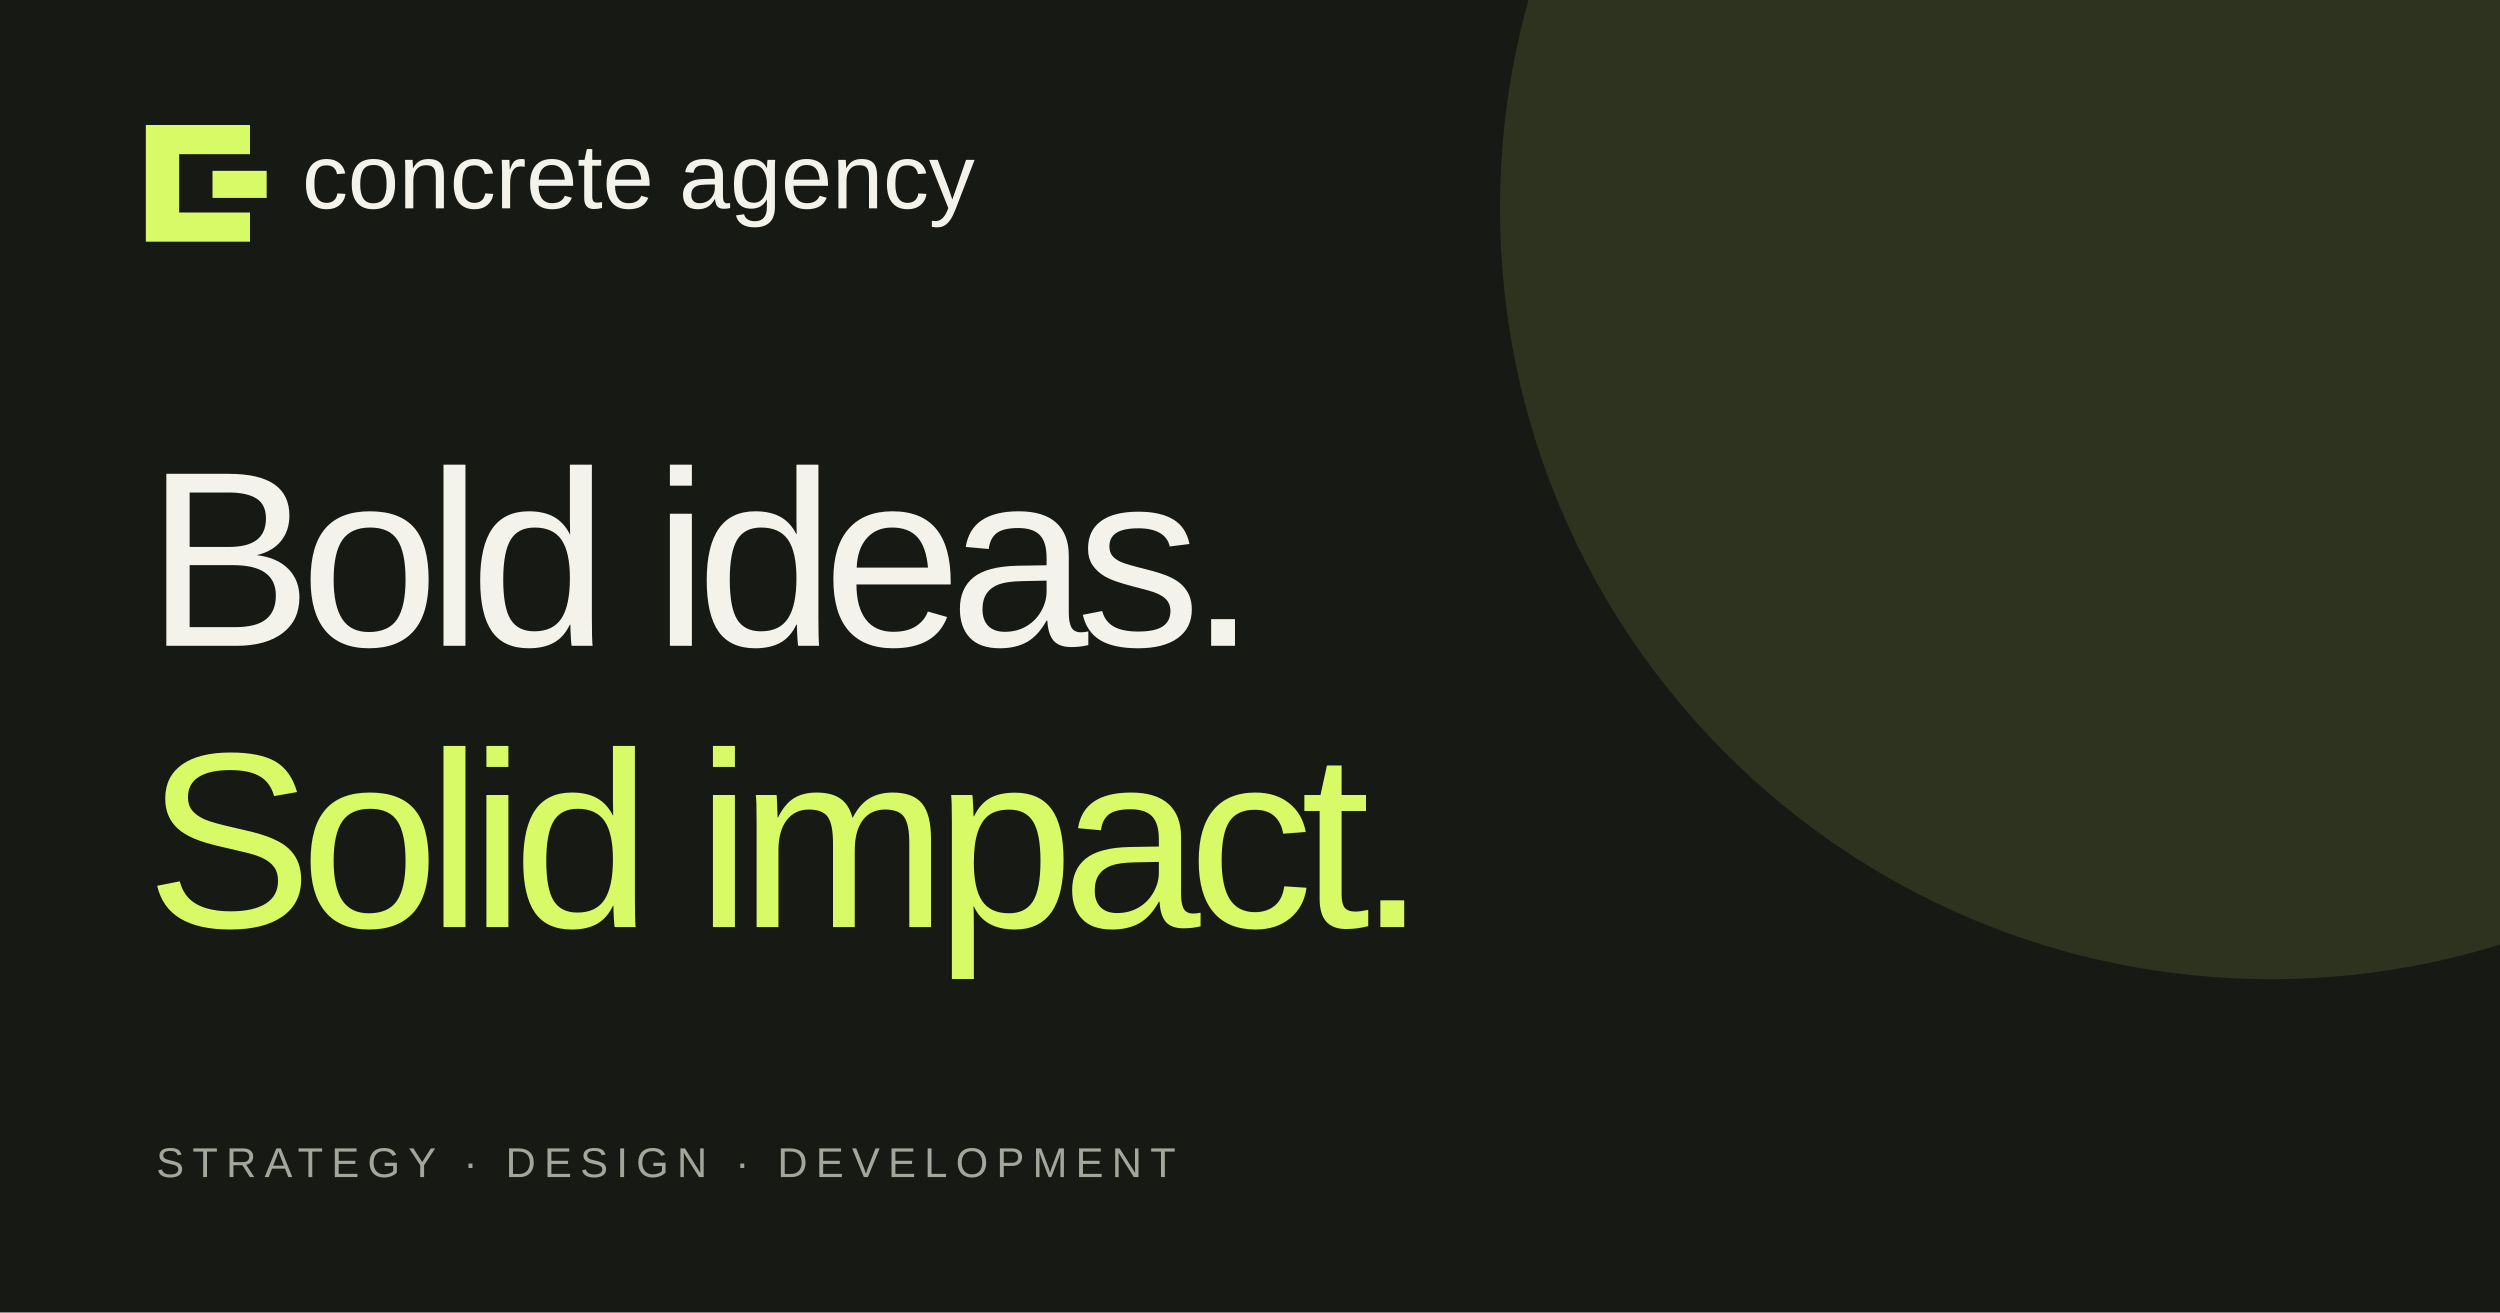
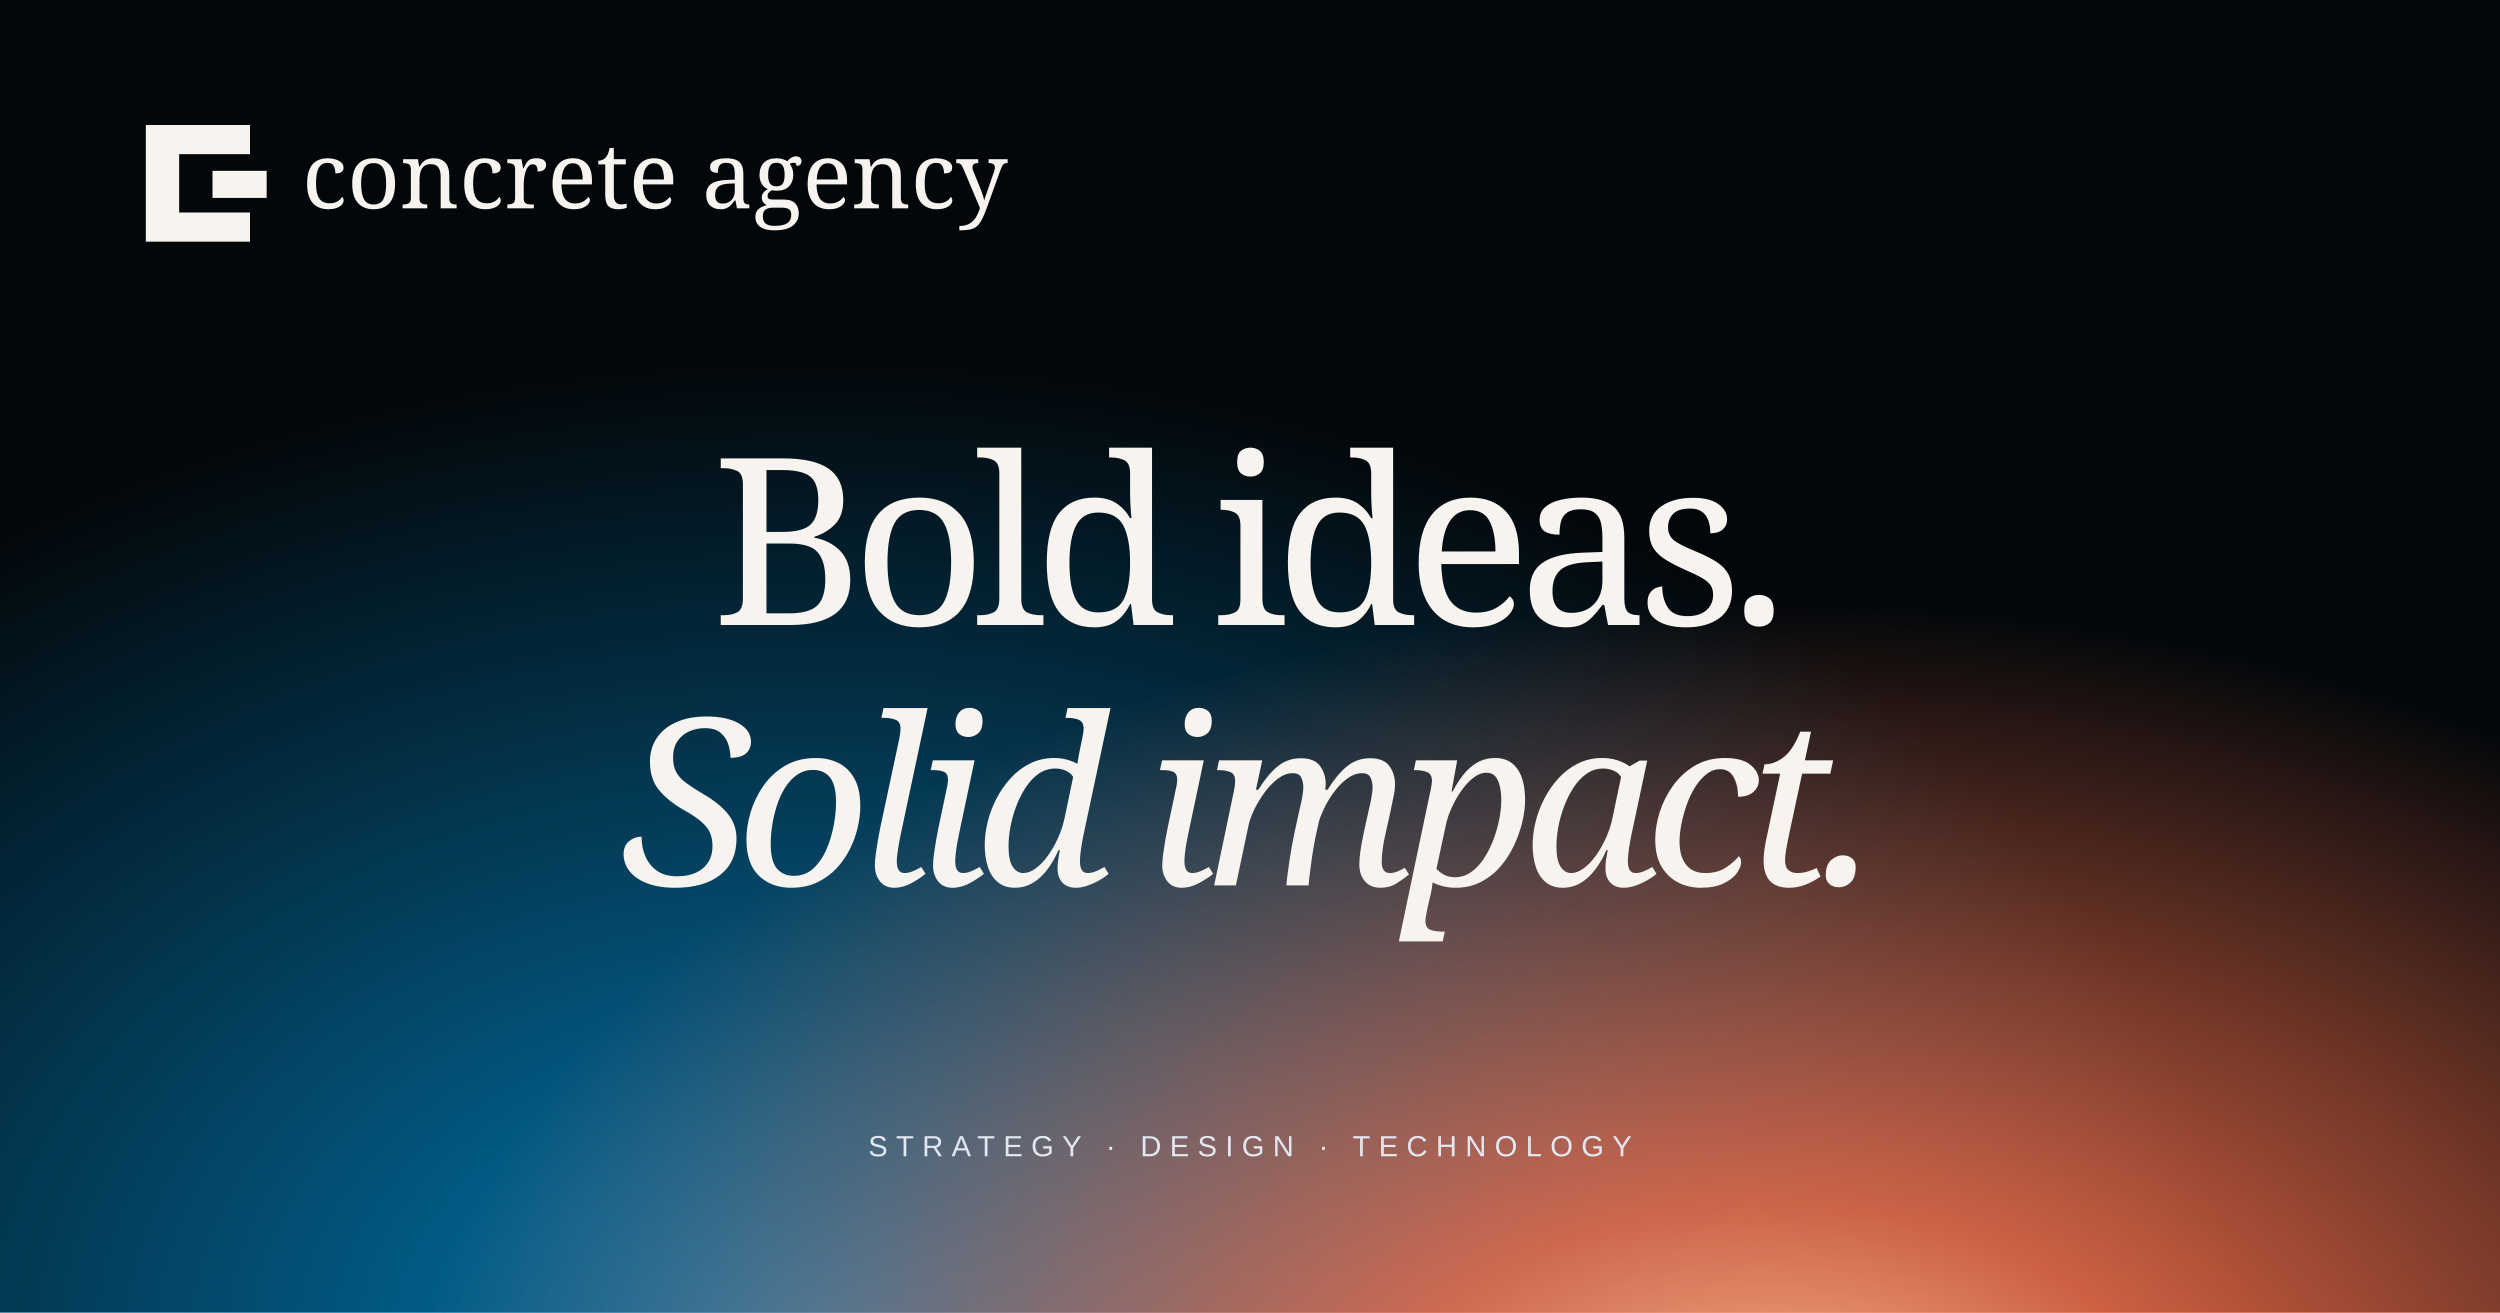
<svg xmlns="http://www.w3.org/2000/svg" width="1200" height="630" viewBox="0 0 1200 630">
-   <rect width="1200" height="630" fill="#171914" />
-   <circle cx="1090" cy="100" r="370" fill="#d8fa67" opacity=".12" />
-   <path d="M70 60h50v14H86v28h34v14H70zM102 82h26v13h-26z" fill="#d8fa67" />
-   <text x="145" y="100" font-family="Arial,sans-serif" font-size="44" fill="#f3f3eb">concrete agency</text>
-   <text x="70" y="310" font-family="Arial,sans-serif" font-size="120" letter-spacing="-6" fill="#f3f3eb">Bold ideas.</text>
-   <text x="70" y="445" font-family="Arial,sans-serif" font-size="120" letter-spacing="-6" fill="#d8fa67">Solid impact.</text>
-   <text x="75" y="565" font-family="Arial,sans-serif" font-size="20" letter-spacing="4" fill="#a4a69c">STRATEGY · DESIGN · DEVELOPMENT</text>
+   <defs>
+     <radialGradient id="blue">
+       <stop stop-color="#0297de" stop-opacity=".8" />
+       <stop offset="1" stop-color="#0297de" stop-opacity="0" />
+     </radialGradient>
+     <radialGradient id="coral">
+       <stop stop-color="#ffc89e" />
+       <stop offset=".3" stop-color="#ff734d" stop-opacity=".8" />
+       <stop offset="1" stop-color="#ff734d" stop-opacity="0" />
+     </radialGradient>
+   </defs>
+   <rect width="1200" height="630" fill="#03070a" />
+   <ellipse cx="390" cy="650" rx="680" ry="480" fill="url(#blue)" />
+   <ellipse cx="850" cy="700" rx="650" ry="410" fill="url(#coral)" />
+   <path d="M70 60h50v14H86v28h34v14H70zM102 82h26v13h-26z" fill="#f7f4ef" />
+   <text x="145" y="100" font-family="Georgia,serif" font-size="44" fill="#f7f4ef">concrete agency</text>
+   <text x="600" y="300" text-anchor="middle" font-family="Georgia,serif" font-size="112" letter-spacing="-6" fill="#f7f4ef">Bold ideas.</text>
+   <text x="600" y="425" text-anchor="middle" font-family="Georgia,serif" font-style="italic" font-size="112" letter-spacing="-6" fill="#f7f4ef">Solid impact.</text>
+   <text x="600" y="555" text-anchor="middle" font-family="Arial,sans-serif" font-size="14" letter-spacing="4" fill="#e1e8f1">STRATEGY · DESIGN · TECHNOLOGY</text>
</svg>
